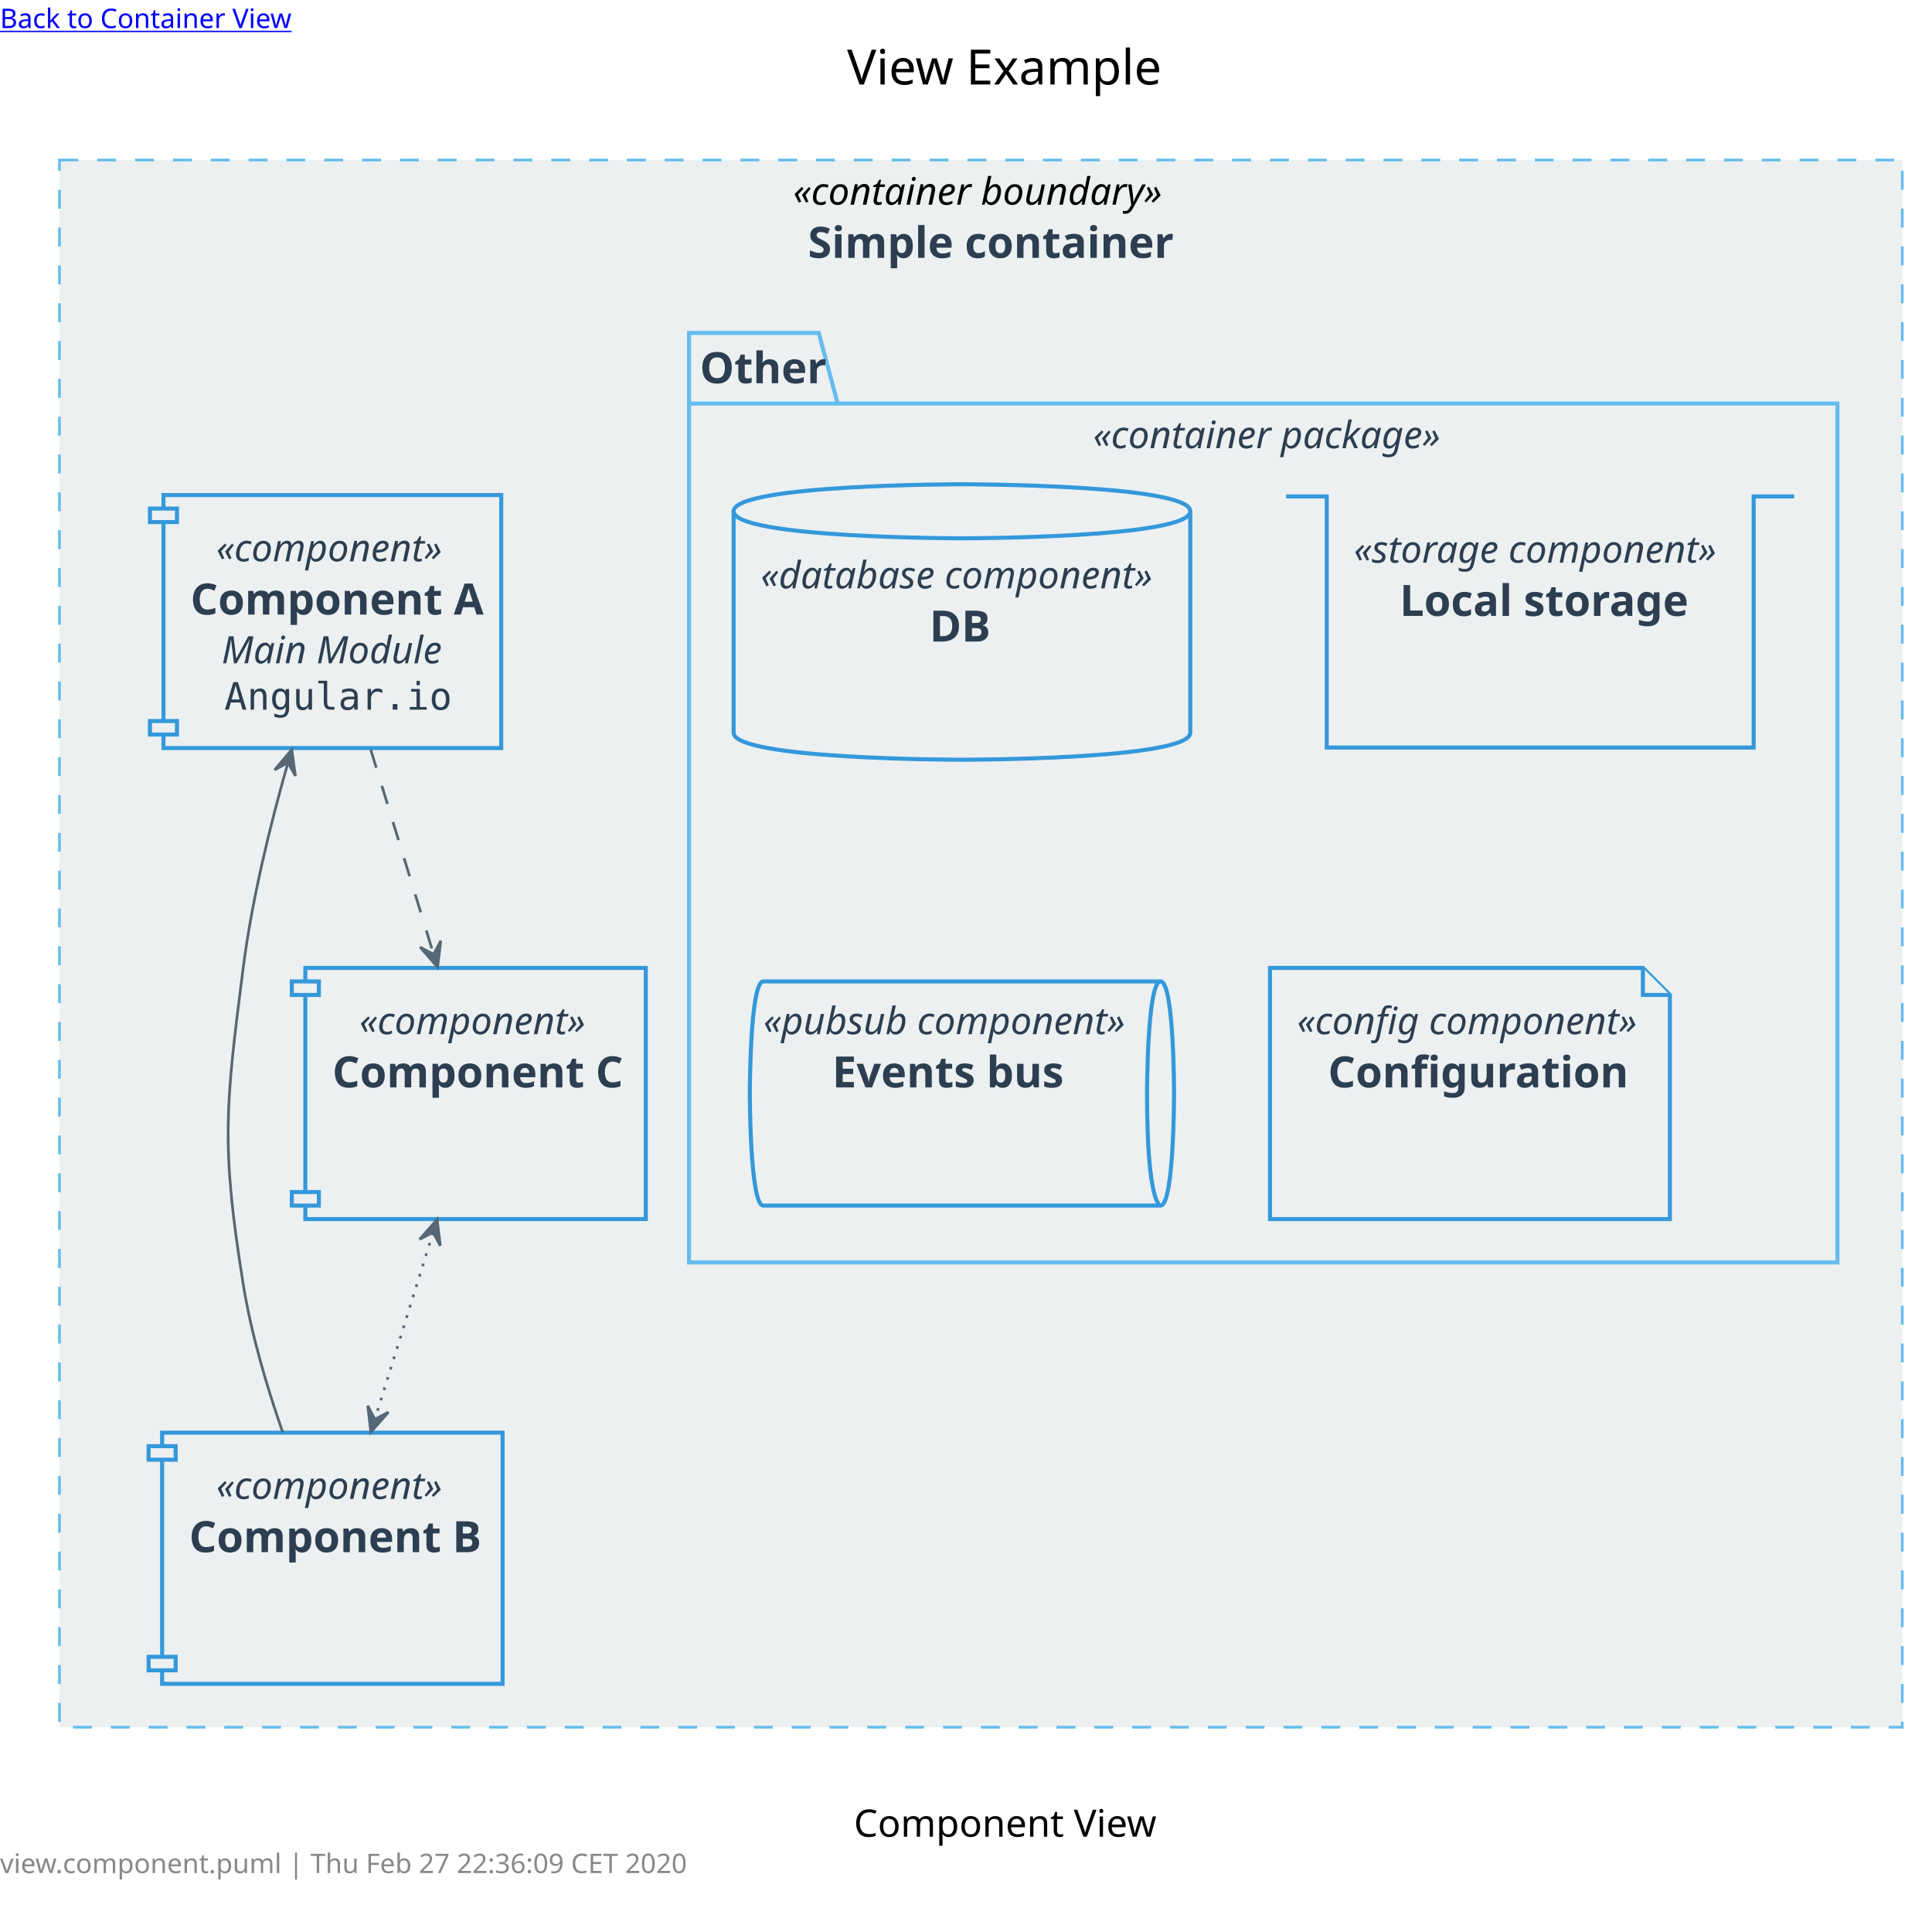
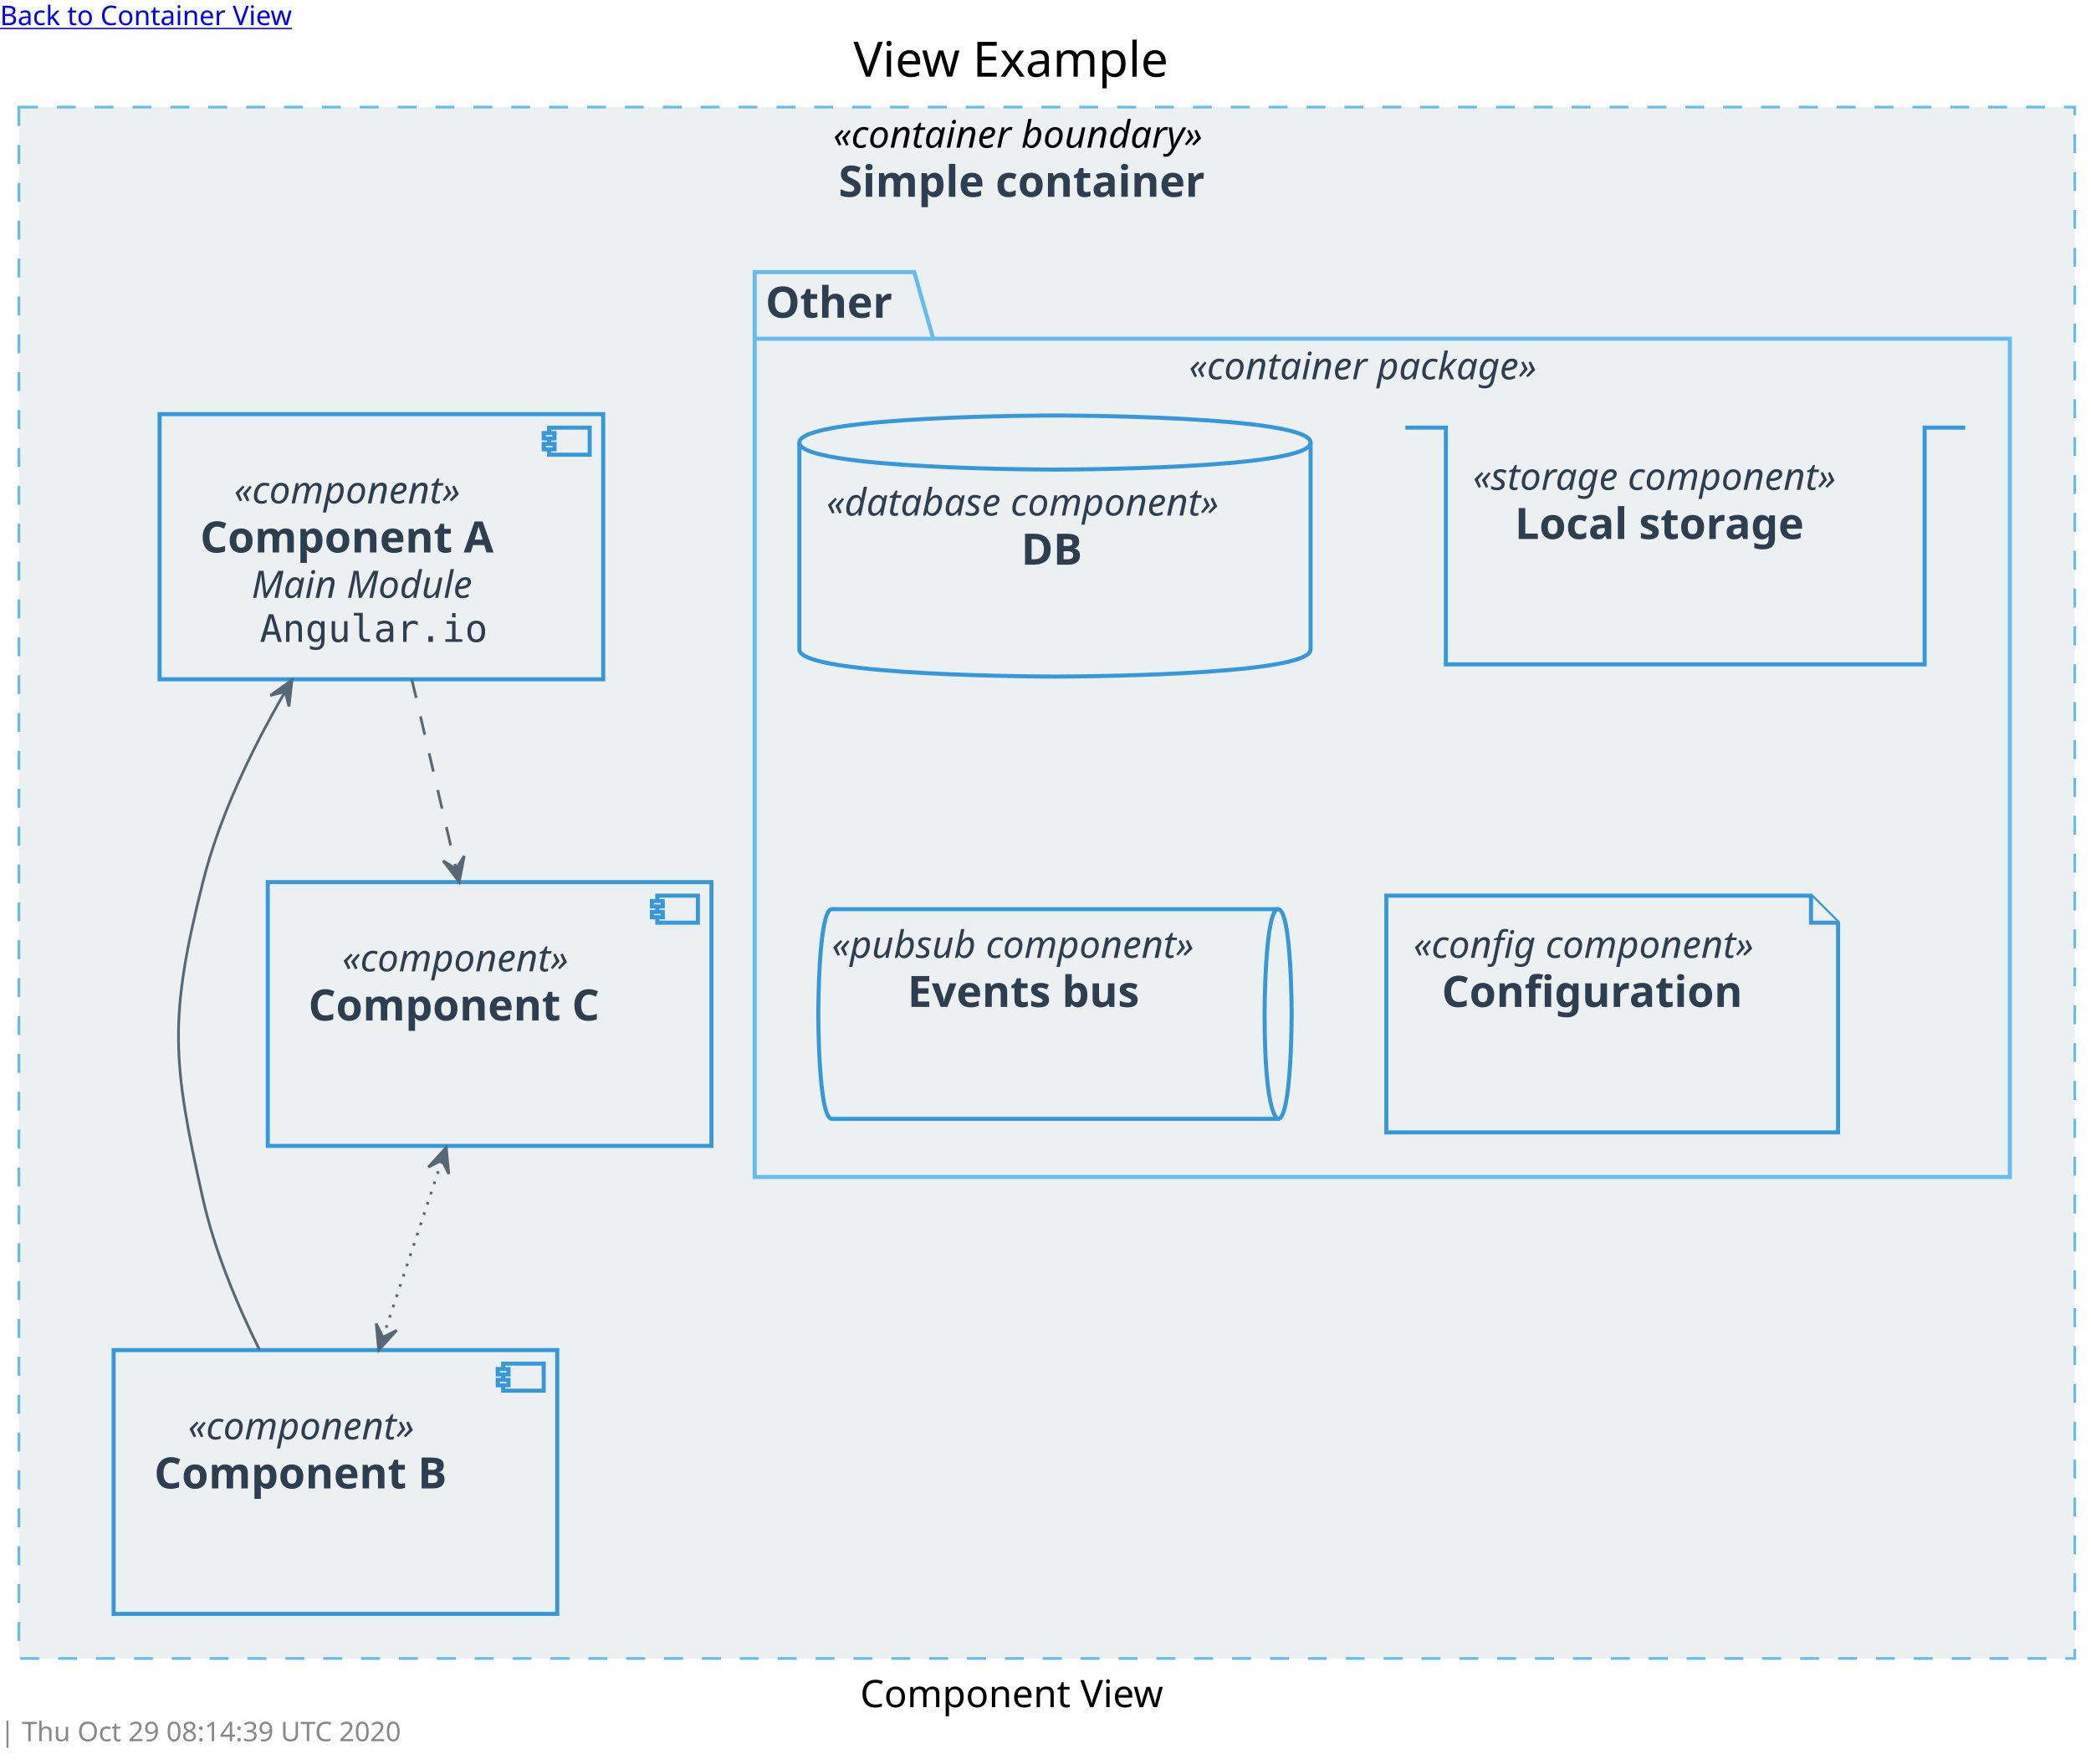
- <svg xmlns="http://www.w3.org/2000/svg" xmlns:xlink="http://www.w3.org/1999/xlink" contentScriptType="application/ecmascript" contentStyleType="text/css" height="706px" preserveAspectRatio="none" style="width:715px;height:706px;" version="1.1" viewBox="0 0 715 706" width="715px" zoomAndPan="magnify">
+ <svg xmlns="http://www.w3.org/2000/svg" xmlns:xlink="http://www.w3.org/1999/xlink" contentScriptType="application/ecmascript" contentStyleType="text/css" height="652px" preserveAspectRatio="none" style="width:773px;height:652px;" version="1.1" viewBox="0 0 773 652" width="773px" zoomAndPan="magnify">
  <defs />
  <g>
-     <a href="example.container.svg" target="_top" xlink:actuate="onRequest" xlink:show="new" xlink:title="example.container.svg" xlink:type="simple">
-       <text fill="#0000FF" font-family="sans-serif" font-size="10" lengthAdjust="spacingAndGlyphs" text-decoration="underline" textLength="110" x="0" y="10.381">Back to Container View</text>
+     <a href="example.container.svg" target="_top" title="example.container.svg" xlink:actuate="onRequest" xlink:href="example.container.svg" xlink:show="new" xlink:title="example.container.svg" xlink:type="simple">
+       <text fill="#0000FF" font-family="sans-serif" font-size="10" lengthAdjust="spacingAndGlyphs" text-decoration="underline" textLength="125" x="0" y="9.282">Back to Container View</text>
    </a>
-     <text fill="#000000" font-family="sans-serif" font-size="18" lengthAdjust="spacingAndGlyphs" textLength="111" x="313.5" y="31.264">View Example</text>
-     <rect fill="#ECF0F1" height="580" style="stroke: #65BDED; stroke-width: 1.0; stroke-dasharray: 7.0,7.0;" width="682" x="22" y="59.219" />
-     <text fill="#000000" font-family="sans-serif" font-size="14" font-style="italic" lengthAdjust="spacingAndGlyphs" textLength="139" x="293.5" y="75.752">«container boundary»</text>
-     <text fill="#2C3E50" font-family="sans-serif" font-size="16" font-weight="bold" lengthAdjust="spacingAndGlyphs" textLength="128" x="299" y="95.438">Simple container</text>
-     <polygon fill="#ECF0F1" points="255,123.219,303,123.219,310,149.344,680,149.344,680,467.219,255,467.219,255,123.219" style="stroke: #65BDED; stroke-width: 1.5;" />
-     <line style="stroke: #65BDED; stroke-width: 1.5;" x1="255" x2="310" y1="149.344" y2="149.344" />
-     <text fill="#2C3E50" font-family="sans-serif" font-size="16" font-weight="bold" lengthAdjust="spacingAndGlyphs" textLength="42" x="259" y="141.828">Other</text>
-     <text fill="#2C3E50" font-family="sans-serif" font-size="14" font-style="italic" lengthAdjust="spacingAndGlyphs" textLength="134" x="404.5" y="165.877">«container package»</text>
-     <rect fill="#ECF0F1" height="93.623" style="stroke: #3498DB; stroke-width: 1.5;" width="125" x="60.5" y="183.219" />
-     <rect fill="#ECF0F1" height="5" style="stroke: #3498DB; stroke-width: 1.5;" width="10" x="55.5" y="188.219" />
-     <rect fill="#ECF0F1" height="5" style="stroke: #3498DB; stroke-width: 1.5;" width="10" x="55.5" y="266.842" />
-     <text fill="#2C3E50" font-family="sans-serif" font-size="14" font-style="italic" lengthAdjust="spacingAndGlyphs" textLength="86" x="80" y="207.752">«component»</text>
-     <text fill="#2C3E50" font-family="sans-serif" font-size="16" font-weight="bold" lengthAdjust="spacingAndGlyphs" textLength="105" x="70.5" y="227.438">Component A</text>
-     <text fill="#2C3E50" font-family="sans-serif" font-size="14" font-style="italic" lengthAdjust="spacingAndGlyphs" textLength="82" x="82" y="245.486">Main Module</text>
-     <text fill="#2C3E50" font-family="monospace" font-size="14" lengthAdjust="spacingAndGlyphs" textLength="80" x="83" y="262.638">Angular.io</text>
-     <rect fill="#ECF0F1" height="92.953" style="stroke: #3498DB; stroke-width: 1.5;" width="126" x="60" y="530.219" />
-     <rect fill="#ECF0F1" height="5" style="stroke: #3498DB; stroke-width: 1.5;" width="10" x="55" y="535.219" />
-     <rect fill="#ECF0F1" height="5" style="stroke: #3498DB; stroke-width: 1.5;" width="10" x="55" y="613.172" />
-     <text fill="#2C3E50" font-family="sans-serif" font-size="14" font-style="italic" lengthAdjust="spacingAndGlyphs" textLength="86" x="80" y="554.752">«component»</text>
-     <text fill="#2C3E50" font-family="sans-serif" font-size="16" font-weight="bold" lengthAdjust="spacingAndGlyphs" textLength="106" x="70" y="574.438">Component B</text>
-     <text fill="#2C3E50" font-family="sans-serif" font-size="14" font-style="italic" lengthAdjust="spacingAndGlyphs" textLength="0" x="125" y="592.486" />
-     <text fill="#2C3E50" font-family="sans-serif" font-size="14" lengthAdjust="spacingAndGlyphs" textLength="0" x="125" y="610.096" />
-     <rect fill="#ECF0F1" height="92.953" style="stroke: #3498DB; stroke-width: 1.5;" width="126" x="113" y="358.219" />
-     <rect fill="#ECF0F1" height="5" style="stroke: #3498DB; stroke-width: 1.5;" width="10" x="108" y="363.219" />
-     <rect fill="#ECF0F1" height="5" style="stroke: #3498DB; stroke-width: 1.5;" width="10" x="108" y="441.172" />
-     <text fill="#2C3E50" font-family="sans-serif" font-size="14" font-style="italic" lengthAdjust="spacingAndGlyphs" textLength="86" x="133" y="382.752">«component»</text>
-     <text fill="#2C3E50" font-family="sans-serif" font-size="16" font-weight="bold" lengthAdjust="spacingAndGlyphs" textLength="106" x="123" y="402.438">Component C</text>
-     <text fill="#2C3E50" font-family="sans-serif" font-size="14" font-style="italic" lengthAdjust="spacingAndGlyphs" textLength="0" x="178" y="420.486" />
-     <text fill="#2C3E50" font-family="sans-serif" font-size="14" lengthAdjust="spacingAndGlyphs" textLength="0" x="178" y="438.096" />
-     <path d="M271.5,189.219 C271.5,179.219 356,179.219 356,179.219 C356,179.219 440.5,179.219 440.5,189.219 L440.5,271.172 C440.5,281.172 356,281.172 356,281.172 C356,281.172 271.5,281.172 271.5,271.172 L271.5,189.219 " fill="#ECF0F1" style="stroke: #3498DB; stroke-width: 1.5;" />
-     <path d="M271.5,189.219 C271.5,199.219 356,199.219 356,199.219 C356,199.219 440.5,199.219 440.5,189.219 " fill="none" style="stroke: #3498DB; stroke-width: 1.5;" />
-     <text fill="#2C3E50" font-family="sans-serif" font-size="14" font-style="italic" lengthAdjust="spacingAndGlyphs" textLength="149" x="281.5" y="217.752">«database component»</text>
-     <text fill="#2C3E50" font-family="sans-serif" font-size="16" font-weight="bold" lengthAdjust="spacingAndGlyphs" textLength="24" x="344" y="237.438">DB</text>
-     <text fill="#2C3E50" font-family="sans-serif" font-size="14" font-style="italic" lengthAdjust="spacingAndGlyphs" textLength="0" x="358" y="255.486" />
-     <text fill="#2C3E50" font-family="sans-serif" font-size="14" lengthAdjust="spacingAndGlyphs" textLength="0" x="358" y="273.096" />
-     <rect fill="#ECF0F1" height="92.953" style="stroke: none; stroke-width: 1.5;" width="158" x="491" y="183.719" />
-     <path d="M476,183.719 L491,183.719 L491,276.672 L649,276.672 L649,183.719 L664,183.719 " fill="none" style="stroke: #3498DB; stroke-width: 1.5;" />
-     <text fill="#2C3E50" font-family="sans-serif" font-size="14" font-style="italic" lengthAdjust="spacingAndGlyphs" textLength="138" x="501" y="208.252">«storage component»</text>
-     <text fill="#2C3E50" font-family="sans-serif" font-size="16" font-weight="bold" lengthAdjust="spacingAndGlyphs" textLength="104" x="518" y="227.938">Local storage</text>
-     <text fill="#2C3E50" font-family="sans-serif" font-size="14" font-style="italic" lengthAdjust="spacingAndGlyphs" textLength="0" x="572" y="245.986" />
-     <text fill="#2C3E50" font-family="sans-serif" font-size="14" lengthAdjust="spacingAndGlyphs" textLength="0" x="572" y="263.596" />
-     <path d="M282.5,363.219 L429.5,363.219 C434.5,363.219 434.5,404.695 434.5,404.695 C434.5,404.695 434.5,446.172 429.5,446.172 L282.5,446.172 C277.5,446.172 277.5,404.695 277.5,404.695 C277.5,404.695 277.5,363.219 282.5,363.219 " fill="#ECF0F1" style="stroke: #3498DB; stroke-width: 1.5;" />
-     <path d="M429.5,363.219 C424.5,363.219 424.5,404.695 424.5,404.695 C424.5,446.172 429.5,446.172 429.5,446.172 " fill="none" style="stroke: #3498DB; stroke-width: 1.5;" />
-     <text fill="#2C3E50" font-family="sans-serif" font-size="14" font-style="italic" lengthAdjust="spacingAndGlyphs" textLength="137" x="282.5" y="382.752">«pubsub component»</text>
-     <text fill="#2C3E50" font-family="sans-serif" font-size="16" font-weight="bold" lengthAdjust="spacingAndGlyphs" textLength="86" x="308" y="402.438">Events bus</text>
-     <text fill="#2C3E50" font-family="sans-serif" font-size="14" font-style="italic" lengthAdjust="spacingAndGlyphs" textLength="0" x="353" y="420.486" />
-     <text fill="#2C3E50" font-family="sans-serif" font-size="14" lengthAdjust="spacingAndGlyphs" textLength="0" x="353" y="438.096" />
-     <polygon fill="#ECF0F1" points="470,358.219,470,451.172,618,451.172,618,368.219,608,358.219,470,358.219" style="stroke: #3498DB; stroke-width: 1.5;" />
-     <path d="M608,358.219 L608,368.219 L618,368.219 " fill="#ECF0F1" style="stroke: #3498DB; stroke-width: 1.5;" />
-     <text fill="#2C3E50" font-family="sans-serif" font-size="14" font-style="italic" lengthAdjust="spacingAndGlyphs" textLength="128" x="480" y="382.752">«config component»</text>
-     <text fill="#2C3E50" font-family="sans-serif" font-size="16" font-weight="bold" lengthAdjust="spacingAndGlyphs" textLength="105" x="491.5" y="402.438">Configuration</text>
-     <text fill="#2C3E50" font-family="sans-serif" font-size="14" font-style="italic" lengthAdjust="spacingAndGlyphs" textLength="0" x="546" y="420.486" />
-     <text fill="#2C3E50" font-family="sans-serif" font-size="14" lengthAdjust="spacingAndGlyphs" textLength="0" x="546" y="438.096" />
-     <path d="M106.58,282.235 C100.015,305.194 93.249,332.798 90,358.219 C83.408,409.799 81.786,423.872 90,475.219 C92.945,493.625 98.742,513.234 104.667,530.199 " fill="none" id="componentA&lt;-componentB" style="stroke: #566775; stroke-width: 1.0;" />
-     <polygon fill="#566775" points="107.976,277.408,101.631,284.941,106.586,282.211,109.316,287.165,107.976,277.408" style="stroke: #566775; stroke-width: 1.0;" />
-     <text fill="#2C3E50" font-family="sans-serif" font-size="12" lengthAdjust="spacingAndGlyphs" textLength="0" x="94" y="409.676" />
-     <path d="M137.203,277.446 C144.36,300.739 153.054,329.035 160.396,352.933 " fill="none" id="componentA-&gt;componentC" style="stroke: #566775; stroke-width: 1.0; stroke-dasharray: 7.0,7.0;" />
-     <polygon fill="#566775" points="161.942,357.963,163.123,348.185,160.474,353.183,155.475,350.534,161.942,357.963" style="stroke: #566775; stroke-width: 1.0;" />
-     <text fill="#2C3E50" font-family="sans-serif" font-size="12" lengthAdjust="spacingAndGlyphs" textLength="0" x="157" y="324.676" />
-     <path d="M160.26,456.205 C153.473,477.975 145.552,503.383 138.762,525.161 " fill="none" id="componentC-componentB" style="stroke: #566775; stroke-width: 1.0; stroke-dasharray: 1.0,3.0;" />
-     <polygon fill="#566775" points="137.242,530.036,143.74,522.635,138.731,525.263,136.103,520.253,137.242,530.036" style="stroke: #566775; stroke-width: 1.0;" />
-     <polygon fill="#566775" points="161.797,451.276,155.299,458.677,160.308,456.049,162.936,461.058,161.797,451.276" style="stroke: #566775; stroke-width: 1.0;" />
-     <text fill="#2C3E50" font-family="sans-serif" font-size="12" lengthAdjust="spacingAndGlyphs" textLength="0" x="156" y="496.676" />
-     <text fill="#000000" font-family="sans-serif" font-size="14" lengthAdjust="spacingAndGlyphs" textLength="106" x="316" y="679.752">Component View</text>
-     <text fill="#888888" font-family="sans-serif" font-size="10" lengthAdjust="spacingAndGlyphs" textLength="265" x="0" y="693.209">view.component.puml | Thu Feb 27 22:36:09 CET 2020</text>
+     <text fill="#000000" font-family="sans-serif" font-size="18" lengthAdjust="spacingAndGlyphs" textLength="129" x="315.5" y="28.349">View Example</text>
+     <rect fill="#ECF0F1" height="573.5" style="stroke: #65BDED; stroke-width: 1.0; stroke-dasharray: 7.0,7.0;" width="760" x="7" y="39.594" />
+     <text fill="#000000" font-family="sans-serif" font-size="14" font-style="italic" lengthAdjust="spacingAndGlyphs" textLength="158" x="308" y="54.589">«container boundary»</text>
+     <text fill="#2C3E50" font-family="sans-serif" font-size="16" font-weight="bold" lengthAdjust="spacingAndGlyphs" textLength="154" x="310" y="72.742">Simple container</text>
+     <polygon fill="#ECF0F1" points="279,100.594,338,100.594,345,125.219,743,125.219,743,435.094,279,435.094,279,100.594" style="stroke: #65BDED; stroke-width: 1.5;" />
+     <line style="stroke: #65BDED; stroke-width: 1.5;" x1="279" x2="345" y1="125.219" y2="125.219" />
+     <text fill="#2C3E50" font-family="sans-serif" font-size="16" font-weight="bold" lengthAdjust="spacingAndGlyphs" textLength="53" x="283" y="117.445">Other</text>
+     <text fill="#2C3E50" font-family="sans-serif" font-size="14" font-style="italic" lengthAdjust="spacingAndGlyphs" textLength="151" x="439.5" y="140.214">«container package»</text>
+     <rect fill="#ECF0F1" height="98.019" style="stroke: #3498DB; stroke-width: 1.5;" width="164" x="59" y="153.094" />
+     <rect fill="#ECF0F1" height="10" style="stroke: #3498DB; stroke-width: 1.5;" width="15" x="203" y="158.094" />
+     <rect fill="#ECF0F1" height="2" style="stroke: #3498DB; stroke-width: 1.5;" width="4" x="201" y="160.094" />
+     <rect fill="#ECF0F1" height="2" style="stroke: #3498DB; stroke-width: 1.5;" width="4" x="201" y="164.094" />
+     <text fill="#2C3E50" font-family="sans-serif" font-size="14" font-style="italic" lengthAdjust="spacingAndGlyphs" textLength="99" x="86.5" y="186.089">«component»</text>
+     <text fill="#2C3E50" font-family="sans-serif" font-size="16" font-weight="bold" lengthAdjust="spacingAndGlyphs" textLength="124" x="74" y="204.242">Component A</text>
+     <text fill="#2C3E50" font-family="sans-serif" font-size="14" lengthAdjust="spacingAndGlyphs" textLength="0" x="93" y="221.011" />
+     <text fill="#2C3E50" font-family="sans-serif" font-size="14" font-style="italic" lengthAdjust="spacingAndGlyphs" textLength="90" x="93" y="221.011">Main Module</text>
+     <text fill="#2C3E50" font-family="sans-serif" font-size="14" lengthAdjust="spacingAndGlyphs" textLength="0" x="96" y="237.811" />
+     <text fill="#2C3E50" font-family="monospace" font-size="14" lengthAdjust="spacingAndGlyphs" textLength="80" x="96" y="237.276">Angular.io</text>
+     <text fill="#2C3E50" font-family="sans-serif" font-size="14" lengthAdjust="spacingAndGlyphs" textLength="0" x="180" y="237.811" />
+     <rect fill="#ECF0F1" height="97.516" style="stroke: #3498DB; stroke-width: 1.5;" width="164" x="42" y="499.094" />
+     <rect fill="#ECF0F1" height="10" style="stroke: #3498DB; stroke-width: 1.5;" width="15" x="186" y="504.094" />
+     <rect fill="#ECF0F1" height="2" style="stroke: #3498DB; stroke-width: 1.5;" width="4" x="184" y="506.094" />
+     <rect fill="#ECF0F1" height="2" style="stroke: #3498DB; stroke-width: 1.5;" width="4" x="184" y="510.094" />
+     <text fill="#2C3E50" font-family="sans-serif" font-size="14" font-style="italic" lengthAdjust="spacingAndGlyphs" textLength="99" x="69.5" y="532.089">«component»</text>
+     <text fill="#2C3E50" font-family="sans-serif" font-size="16" font-weight="bold" lengthAdjust="spacingAndGlyphs" textLength="124" x="57" y="550.242">Component B</text>
+     <text fill="#2C3E50" font-family="sans-serif" font-size="14" lengthAdjust="spacingAndGlyphs" textLength="0" x="119" y="567.011" />
+     <text fill="#2C3E50" font-family="sans-serif" font-size="14" font-style="italic" lengthAdjust="spacingAndGlyphs" textLength="0" x="123" y="567.011" />
+     <text fill="#2C3E50" font-family="sans-serif" font-size="14" lengthAdjust="spacingAndGlyphs" textLength="0" x="119" y="583.308" />
+     <text fill="#2C3E50" font-family="sans-serif" font-size="14" lengthAdjust="spacingAndGlyphs" textLength="0" x="123" y="583.308" />
+     <rect fill="#ECF0F1" height="97.516" style="stroke: #3498DB; stroke-width: 1.5;" width="164" x="99" y="326.094" />
+     <rect fill="#ECF0F1" height="10" style="stroke: #3498DB; stroke-width: 1.5;" width="15" x="243" y="331.094" />
+     <rect fill="#ECF0F1" height="2" style="stroke: #3498DB; stroke-width: 1.5;" width="4" x="241" y="333.094" />
+     <rect fill="#ECF0F1" height="2" style="stroke: #3498DB; stroke-width: 1.5;" width="4" x="241" y="337.094" />
+     <text fill="#2C3E50" font-family="sans-serif" font-size="14" font-style="italic" lengthAdjust="spacingAndGlyphs" textLength="99" x="126.5" y="359.089">«component»</text>
+     <text fill="#2C3E50" font-family="sans-serif" font-size="16" font-weight="bold" lengthAdjust="spacingAndGlyphs" textLength="124" x="114" y="377.242">Component C</text>
+     <text fill="#2C3E50" font-family="sans-serif" font-size="14" lengthAdjust="spacingAndGlyphs" textLength="0" x="176" y="394.011" />
+     <text fill="#2C3E50" font-family="sans-serif" font-size="14" font-style="italic" lengthAdjust="spacingAndGlyphs" textLength="0" x="180" y="394.011" />
+     <text fill="#2C3E50" font-family="sans-serif" font-size="14" lengthAdjust="spacingAndGlyphs" textLength="0" x="176" y="410.308" />
+     <text fill="#2C3E50" font-family="sans-serif" font-size="14" lengthAdjust="spacingAndGlyphs" textLength="0" x="180" y="410.308" />
+     <path d="M295.5,163.594 C295.5,153.594 390,153.594 390,153.594 C390,153.594 484.5,153.594 484.5,163.594 L484.5,240.109 C484.5,250.109 390,250.109 390,250.109 C390,250.109 295.5,250.109 295.5,240.109 L295.5,163.594 " fill="#ECF0F1" style="stroke: #3498DB; stroke-width: 1.5;" />
+     <path d="M295.5,163.594 C295.5,173.594 390,173.594 390,173.594 C390,173.594 484.5,173.594 484.5,163.594 " fill="none" style="stroke: #3498DB; stroke-width: 1.5;" />
+     <text fill="#2C3E50" font-family="sans-serif" font-size="14" font-style="italic" lengthAdjust="spacingAndGlyphs" textLength="169" x="305.5" y="190.589">«database component»</text>
+     <text fill="#2C3E50" font-family="sans-serif" font-size="16" font-weight="bold" lengthAdjust="spacingAndGlyphs" textLength="25" x="377.5" y="208.742">DB</text>
+     <text fill="#2C3E50" font-family="sans-serif" font-size="14" lengthAdjust="spacingAndGlyphs" textLength="0" x="390" y="225.511" />
+     <text fill="#2C3E50" font-family="sans-serif" font-size="14" font-style="italic" lengthAdjust="spacingAndGlyphs" textLength="0" x="394" y="225.511" />
+     <text fill="#2C3E50" font-family="sans-serif" font-size="14" lengthAdjust="spacingAndGlyphs" textLength="0" x="390" y="241.808" />
+     <text fill="#2C3E50" font-family="sans-serif" font-size="14" lengthAdjust="spacingAndGlyphs" textLength="0" x="394" y="241.808" />
+     <rect fill="#ECF0F1" height="87.516" style="stroke: none; stroke-width: 1.5;" width="177" x="534.5" y="158.094" />
+     <path d="M519.5,158.094 L534.5,158.094 L534.5,245.609 L711.5,245.609 L711.5,158.094 L726.5,158.094 " fill="none" style="stroke: #3498DB; stroke-width: 1.5;" />
+     <text fill="#2C3E50" font-family="sans-serif" font-size="14" font-style="italic" lengthAdjust="spacingAndGlyphs" textLength="157" x="544.5" y="181.089">«storage component»</text>
+     <text fill="#2C3E50" font-family="sans-serif" font-size="16" font-weight="bold" lengthAdjust="spacingAndGlyphs" textLength="126" x="560" y="199.242">Local storage</text>
+     <text fill="#2C3E50" font-family="sans-serif" font-size="14" lengthAdjust="spacingAndGlyphs" textLength="0" x="623" y="216.011" />
+     <text fill="#2C3E50" font-family="sans-serif" font-size="14" font-style="italic" lengthAdjust="spacingAndGlyphs" textLength="0" x="627" y="216.011" />
+     <text fill="#2C3E50" font-family="sans-serif" font-size="14" lengthAdjust="spacingAndGlyphs" textLength="0" x="623" y="232.308" />
+     <text fill="#2C3E50" font-family="sans-serif" font-size="14" lengthAdjust="spacingAndGlyphs" textLength="0" x="627" y="232.308" />
+     <path d="M307.5,336.094 L472.5,336.094 C477.5,336.094 477.5,374.852 477.5,374.852 C477.5,374.852 477.5,413.609 472.5,413.609 L307.5,413.609 C302.5,413.609 302.5,374.852 302.5,374.852 C302.5,374.852 302.5,336.094 307.5,336.094 " fill="#ECF0F1" style="stroke: #3498DB; stroke-width: 1.5;" />
+     <path d="M472.5,336.094 C467.5,336.094 467.5,374.852 467.5,374.852 C467.5,413.609 472.5,413.609 472.5,413.609 " fill="none" style="stroke: #3498DB; stroke-width: 1.5;" />
+     <text fill="#2C3E50" font-family="sans-serif" font-size="14" font-style="italic" lengthAdjust="spacingAndGlyphs" textLength="155" x="307.5" y="354.089">«pubsub component»</text>
+     <text fill="#2C3E50" font-family="sans-serif" font-size="16" font-weight="bold" lengthAdjust="spacingAndGlyphs" textLength="99" x="335.5" y="372.242">Events bus</text>
+     <text fill="#2C3E50" font-family="sans-serif" font-size="14" lengthAdjust="spacingAndGlyphs" textLength="0" x="385" y="389.011" />
+     <text fill="#2C3E50" font-family="sans-serif" font-size="14" font-style="italic" lengthAdjust="spacingAndGlyphs" textLength="0" x="389" y="389.011" />
+     <text fill="#2C3E50" font-family="sans-serif" font-size="14" lengthAdjust="spacingAndGlyphs" textLength="0" x="385" y="405.308" />
+     <text fill="#2C3E50" font-family="sans-serif" font-size="14" lengthAdjust="spacingAndGlyphs" textLength="0" x="389" y="405.308" />
+     <polygon fill="#ECF0F1" points="512.5,331.094,512.5,418.609,679.5,418.609,679.5,341.094,669.5,331.094,512.5,331.094" style="stroke: #3498DB; stroke-width: 1.5;" />
+     <path d="M669.5,331.094 L669.5,341.094 L679.5,341.094 " fill="#ECF0F1" style="stroke: #3498DB; stroke-width: 1.5;" />
+     <text fill="#2C3E50" font-family="sans-serif" font-size="14" font-style="italic" lengthAdjust="spacingAndGlyphs" textLength="147" x="522.5" y="354.089">«config component»</text>
+     <text fill="#2C3E50" font-family="sans-serif" font-size="16" font-weight="bold" lengthAdjust="spacingAndGlyphs" textLength="126" x="533" y="372.242">Configuration</text>
+     <text fill="#2C3E50" font-family="sans-serif" font-size="14" lengthAdjust="spacingAndGlyphs" textLength="0" x="596" y="389.011" />
+     <text fill="#2C3E50" font-family="sans-serif" font-size="14" font-style="italic" lengthAdjust="spacingAndGlyphs" textLength="0" x="600" y="389.011" />
+     <text fill="#2C3E50" font-family="sans-serif" font-size="14" lengthAdjust="spacingAndGlyphs" textLength="0" x="596" y="405.308" />
+     <text fill="#2C3E50" font-family="sans-serif" font-size="14" lengthAdjust="spacingAndGlyphs" textLength="0" x="600" y="405.308" />
+     <path d="M105.359,255.779 C93.21,276.722 81.149,301.628 75,326.094 C62.324,376.525 63.644,392.349 75,443.094 C79.272,462.182 87.453,481.896 95.926,498.96 " fill="none" id="componentA-backto-componentB" style="stroke: #566775; stroke-width: 1.0;" />
+     <polygon fill="#566775" points="107.95,251.371,99.94,257.101,105.416,255.681,106.836,261.156,107.95,251.371" style="stroke: #566775; stroke-width: 1.0;" />
+     <text fill="#2C3E50" font-family="sans-serif" font-size="12" lengthAdjust="spacingAndGlyphs" textLength="0" x="80" y="379.732" />
+     <path d="M152.249,251.182 C157.34,272.948 163.374,298.743 168.596,321.068 " fill="none" id="componentA-to-componentC" style="stroke: #566775; stroke-width: 1.0; stroke-dasharray: 7.0,7.0;" />
+     <polygon fill="#566775" points="169.767,326.071,171.613,316.396,168.628,321.202,163.823,318.218,169.767,326.071" style="stroke: #566775; stroke-width: 1.0;" />
+     <text fill="#2C3E50" font-family="sans-serif" font-size="12" lengthAdjust="spacingAndGlyphs" textLength="0" x="168" y="293.232" />
+     <path d="M163.303,429.186 C156.411,449.861 148.53,473.503 141.644,494.163 " fill="none" id="componentC-componentB" style="stroke: #566775; stroke-width: 1.0; stroke-dasharray: 1.0,3.0;" />
+     <polygon fill="#566775" points="140.008,499.071,146.649,491.798,141.59,494.327,139.06,489.268,140.008,499.071" style="stroke: #566775; stroke-width: 1.0;" />
+     <polygon fill="#566775" points="164.971,424.182,158.33,431.455,163.39,428.925,165.92,433.985,164.971,424.182" style="stroke: #566775; stroke-width: 1.0;" />
+     <text fill="#2C3E50" font-family="sans-serif" font-size="12" lengthAdjust="spacingAndGlyphs" textLength="0" x="160" y="466.232" />
+     <text fill="#000000" font-family="sans-serif" font-size="14" lengthAdjust="spacingAndGlyphs" textLength="124" x="318" y="631.089">Component View</text>
+     <text fill="#888888" font-family="sans-serif" font-size="10" lengthAdjust="spacingAndGlyphs" textLength="171" x="0" y="643.673">| Thu Oct 29 08:14:39 UTC 2020</text>
  </g>
</svg>
